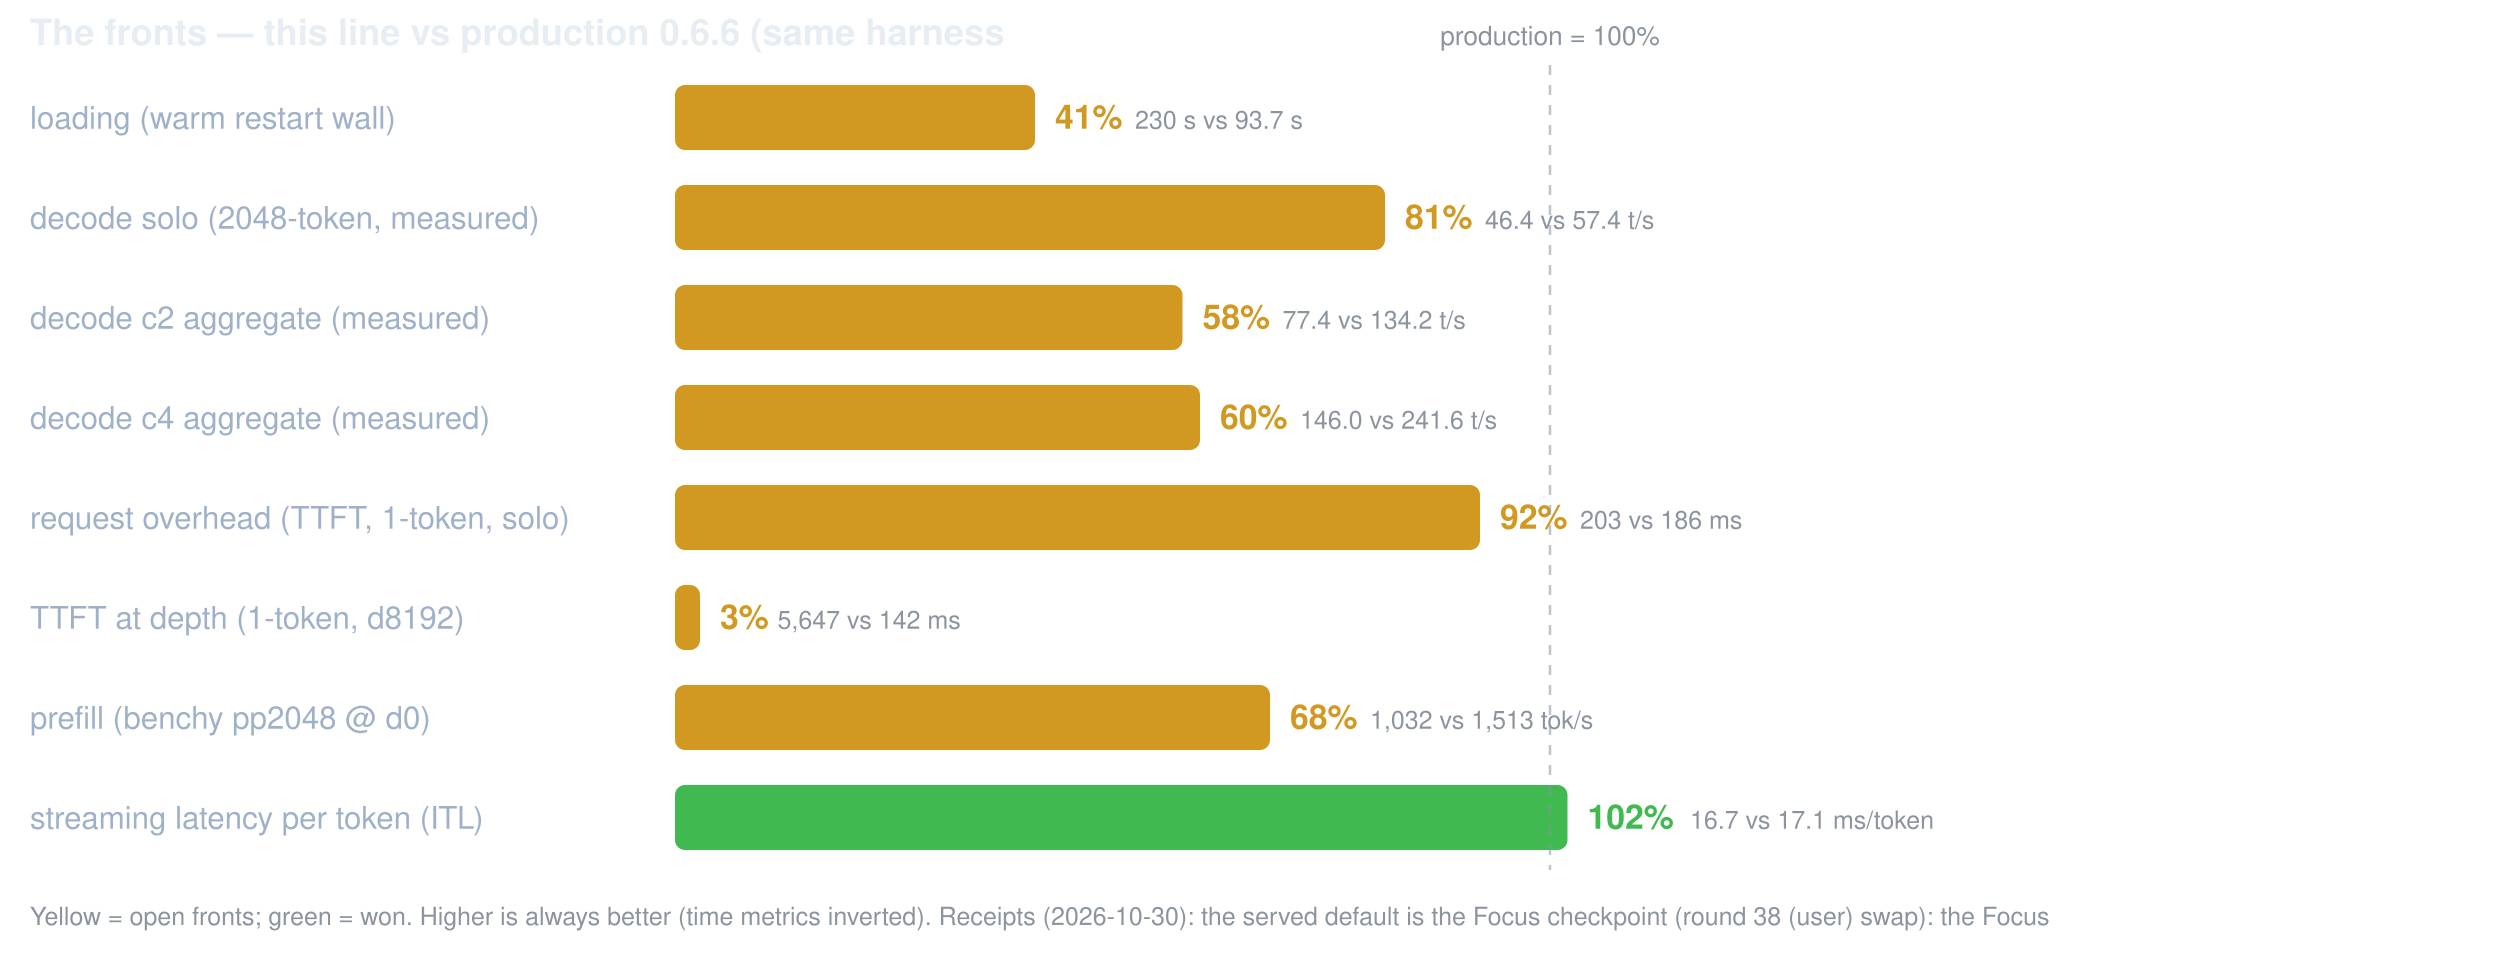
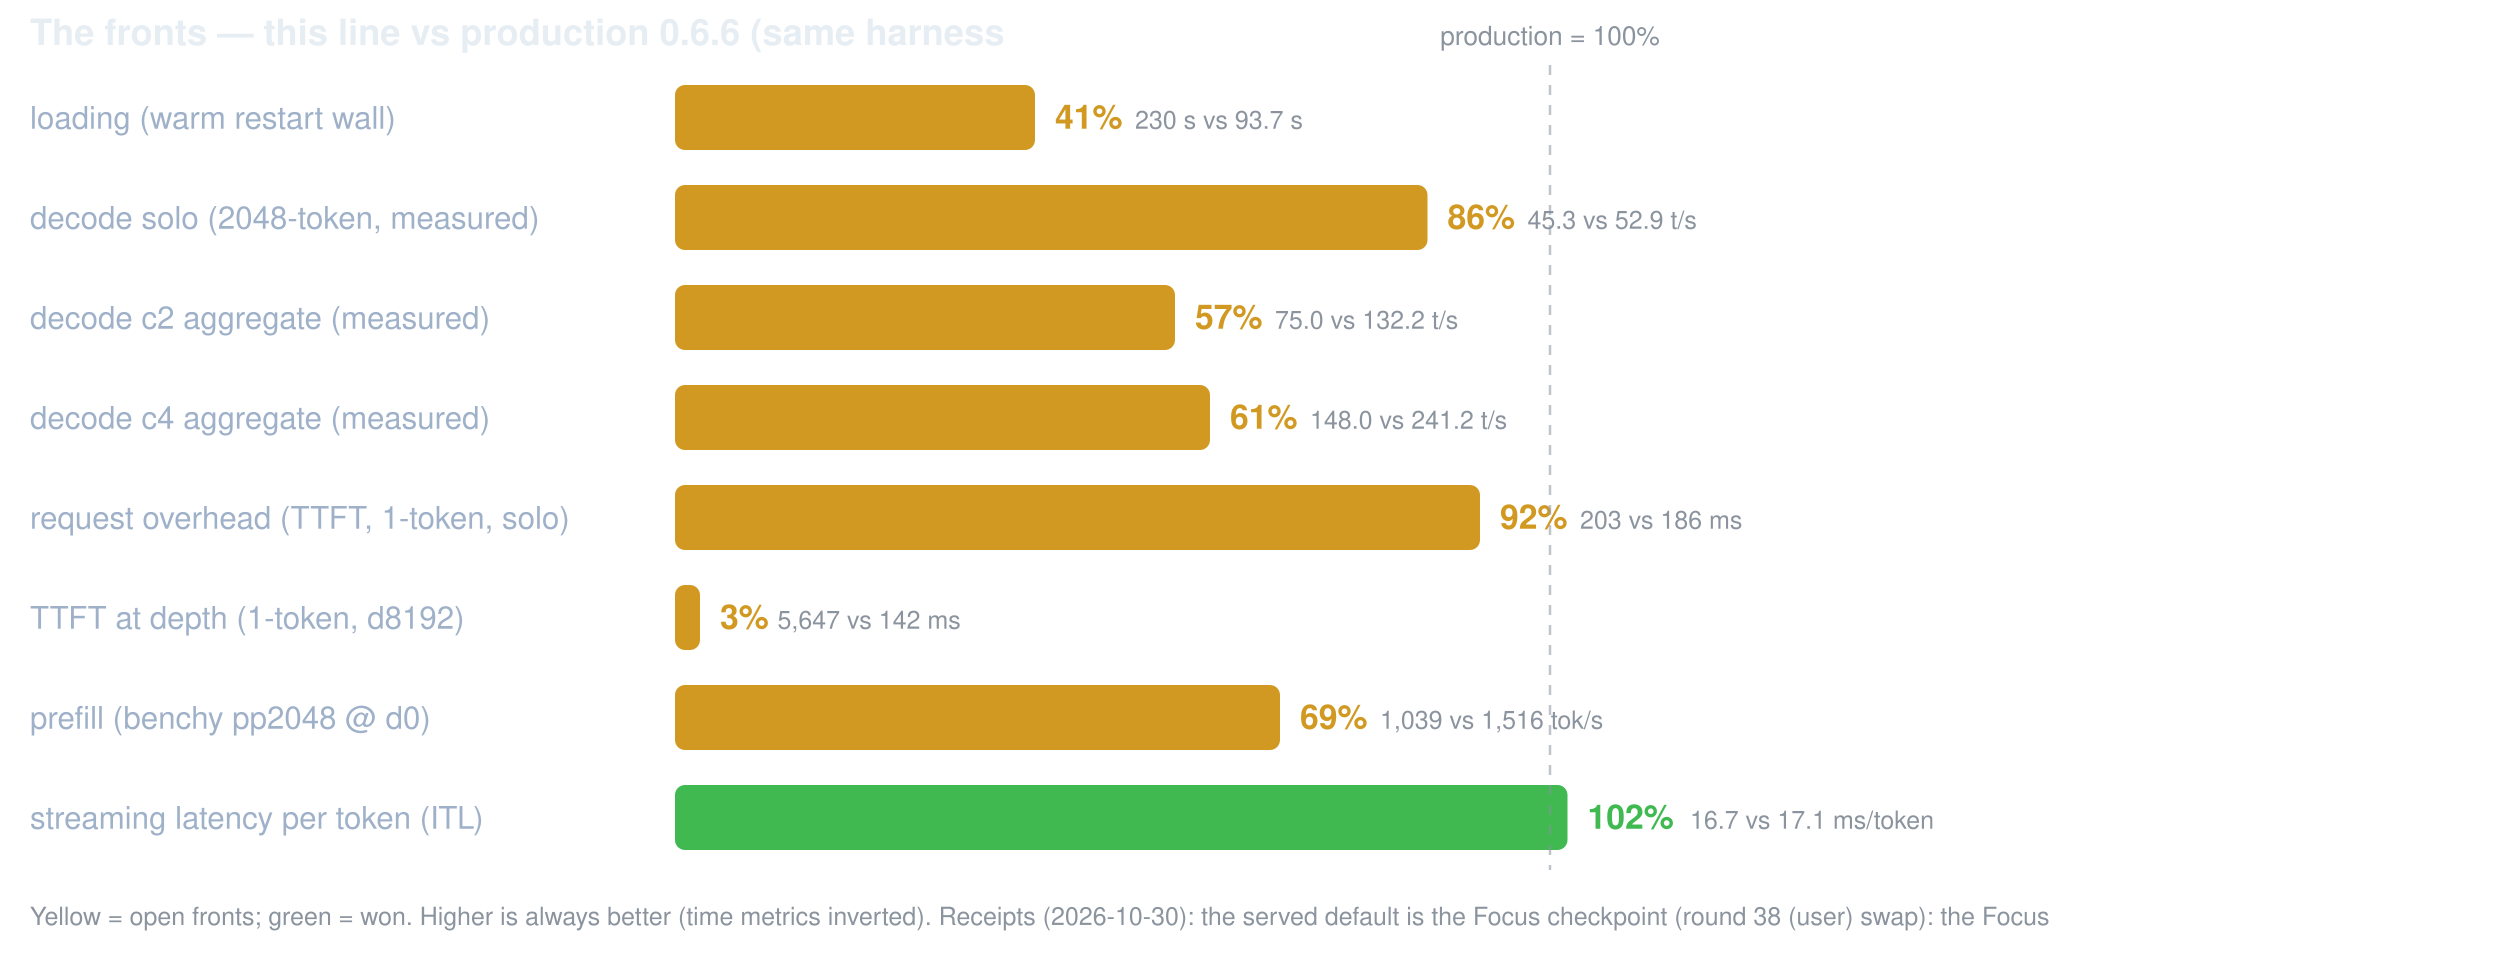
<svg xmlns="http://www.w3.org/2000/svg" viewBox="0 0 1000 390" width="1000" height="390" font-family="ui-sans-serif, -apple-system, 'Segoe UI', Helvetica, Arial, sans-serif">
  <text x="12" y="18" font-size="14.5" font-weight="700" fill="#e6edf3">The fronts — this line vs production 0.6.6 (same harness</text>
  <text x="620" y="18" font-size="10.5" fill="#8b949e" text-anchor="middle">production = 100%</text>
  <g>
    <text x="12" y="51.5" font-size="12.5" fill="#9fb1c9">loading (warm restart wall)</text>
    <rect x="270" y="34" width="144" height="26" rx="4" fill="#d29922" />
    <text x="422" y="51.5" font-size="13.5" font-weight="700" fill="#d29922">41%</text>
    <text x="454" y="51.5" font-size="10" fill="#8b949e">230 s vs 93.7 s</text>
    <text x="12" y="91.5" font-size="12.5" fill="#9fb1c9">decode solo (2048-token, measured)</text>
-     <rect x="270" y="74" width="284" height="26" rx="4" fill="#d29922" />
-     <text x="562" y="91.5" font-size="13.5" font-weight="700" fill="#d29922">81%</text>
-     <text x="594" y="91.5" font-size="10" fill="#8b949e">46.4 vs 57.4 t/s</text>
+     <rect x="270" y="74" width="301" height="26" rx="4" fill="#d29922" />
+     <text x="579" y="91.5" font-size="13.5" font-weight="700" fill="#d29922">86%</text>
+     <text x="611" y="91.5" font-size="10" fill="#8b949e">45.3 vs 52.9 t/s</text>
    <text x="12" y="131.5" font-size="12.5" fill="#9fb1c9">decode c2 aggregate (measured)</text>
-     <rect x="270" y="114" width="203" height="26" rx="4" fill="#d29922" />
-     <text x="481" y="131.5" font-size="13.5" font-weight="700" fill="#d29922">58%</text>
-     <text x="513" y="131.5" font-size="10" fill="#8b949e">77.4 vs 134.2 t/s</text>
+     <rect x="270" y="114" width="200" height="26" rx="4" fill="#d29922" />
+     <text x="478" y="131.5" font-size="13.5" font-weight="700" fill="#d29922">57%</text>
+     <text x="510" y="131.5" font-size="10" fill="#8b949e">75.0 vs 132.2 t/s</text>
    <text x="12" y="171.5" font-size="12.5" fill="#9fb1c9">decode c4 aggregate (measured)</text>
-     <rect x="270" y="154" width="210" height="26" rx="4" fill="#d29922" />
-     <text x="488" y="171.5" font-size="13.5" font-weight="700" fill="#d29922">60%</text>
-     <text x="520" y="171.5" font-size="10" fill="#8b949e">146.0 vs 241.6 t/s</text>
+     <rect x="270" y="154" width="214" height="26" rx="4" fill="#d29922" />
+     <text x="492" y="171.5" font-size="13.5" font-weight="700" fill="#d29922">61%</text>
+     <text x="524" y="171.5" font-size="10" fill="#8b949e">148.0 vs 241.2 t/s</text>
    <text x="12" y="211.5" font-size="12.5" fill="#9fb1c9">request overhead (TTFT, 1-token, solo)</text>
    <rect x="270" y="194" width="322" height="26" rx="4" fill="#d29922" />
    <text x="600" y="211.5" font-size="13.5" font-weight="700" fill="#d29922">92%</text>
    <text x="632" y="211.5" font-size="10" fill="#8b949e">203 vs 186 ms</text>
    <text x="12" y="251.5" font-size="12.5" fill="#9fb1c9">TTFT at depth (1-token, d8192)</text>
    <rect x="270" y="234" width="10" height="26" rx="4" fill="#d29922" />
    <text x="288" y="251.5" font-size="13.5" font-weight="700" fill="#d29922">3%</text>
    <text x="311" y="251.5" font-size="10" fill="#8b949e">5,647 vs 142 ms</text>
    <text x="12" y="291.5" font-size="12.5" fill="#9fb1c9">prefill (benchy pp2048 @ d0)</text>
-     <rect x="270" y="274" width="238" height="26" rx="4" fill="#d29922" />
-     <text x="516" y="291.5" font-size="13.5" font-weight="700" fill="#d29922">68%</text>
-     <text x="548" y="291.5" font-size="10" fill="#8b949e">1,032 vs 1,513 tok/s</text>
+     <rect x="270" y="274" width="242" height="26" rx="4" fill="#d29922" />
+     <text x="520" y="291.5" font-size="13.5" font-weight="700" fill="#d29922">69%</text>
+     <text x="552" y="291.5" font-size="10" fill="#8b949e">1,039 vs 1,516 tok/s</text>
    <text x="12" y="331.5" font-size="12.5" fill="#9fb1c9">streaming latency per token (ITL)</text>
    <rect x="270" y="314" width="357" height="26" rx="4" fill="#3fb950" />
    <text x="635" y="331.5" font-size="13.5" font-weight="700" fill="#3fb950">102%</text>
    <text x="676" y="331.5" font-size="10" fill="#8b949e">16.7 vs 17.1 ms/token</text>
  </g>
  <line x1="620" y1="26" x2="620" y2="348" stroke="#8b949e" stroke-opacity="0.55" stroke-dasharray="4 4" />
  <text x="12" y="370" font-size="10" fill="#8b949e">Yellow = open fronts; green = won. Higher is always better (time metrics inverted). Receipts (2026-10-30): the served default is the Focus checkpoint (round 38 (user) swap): the Focus</text>
</svg>
